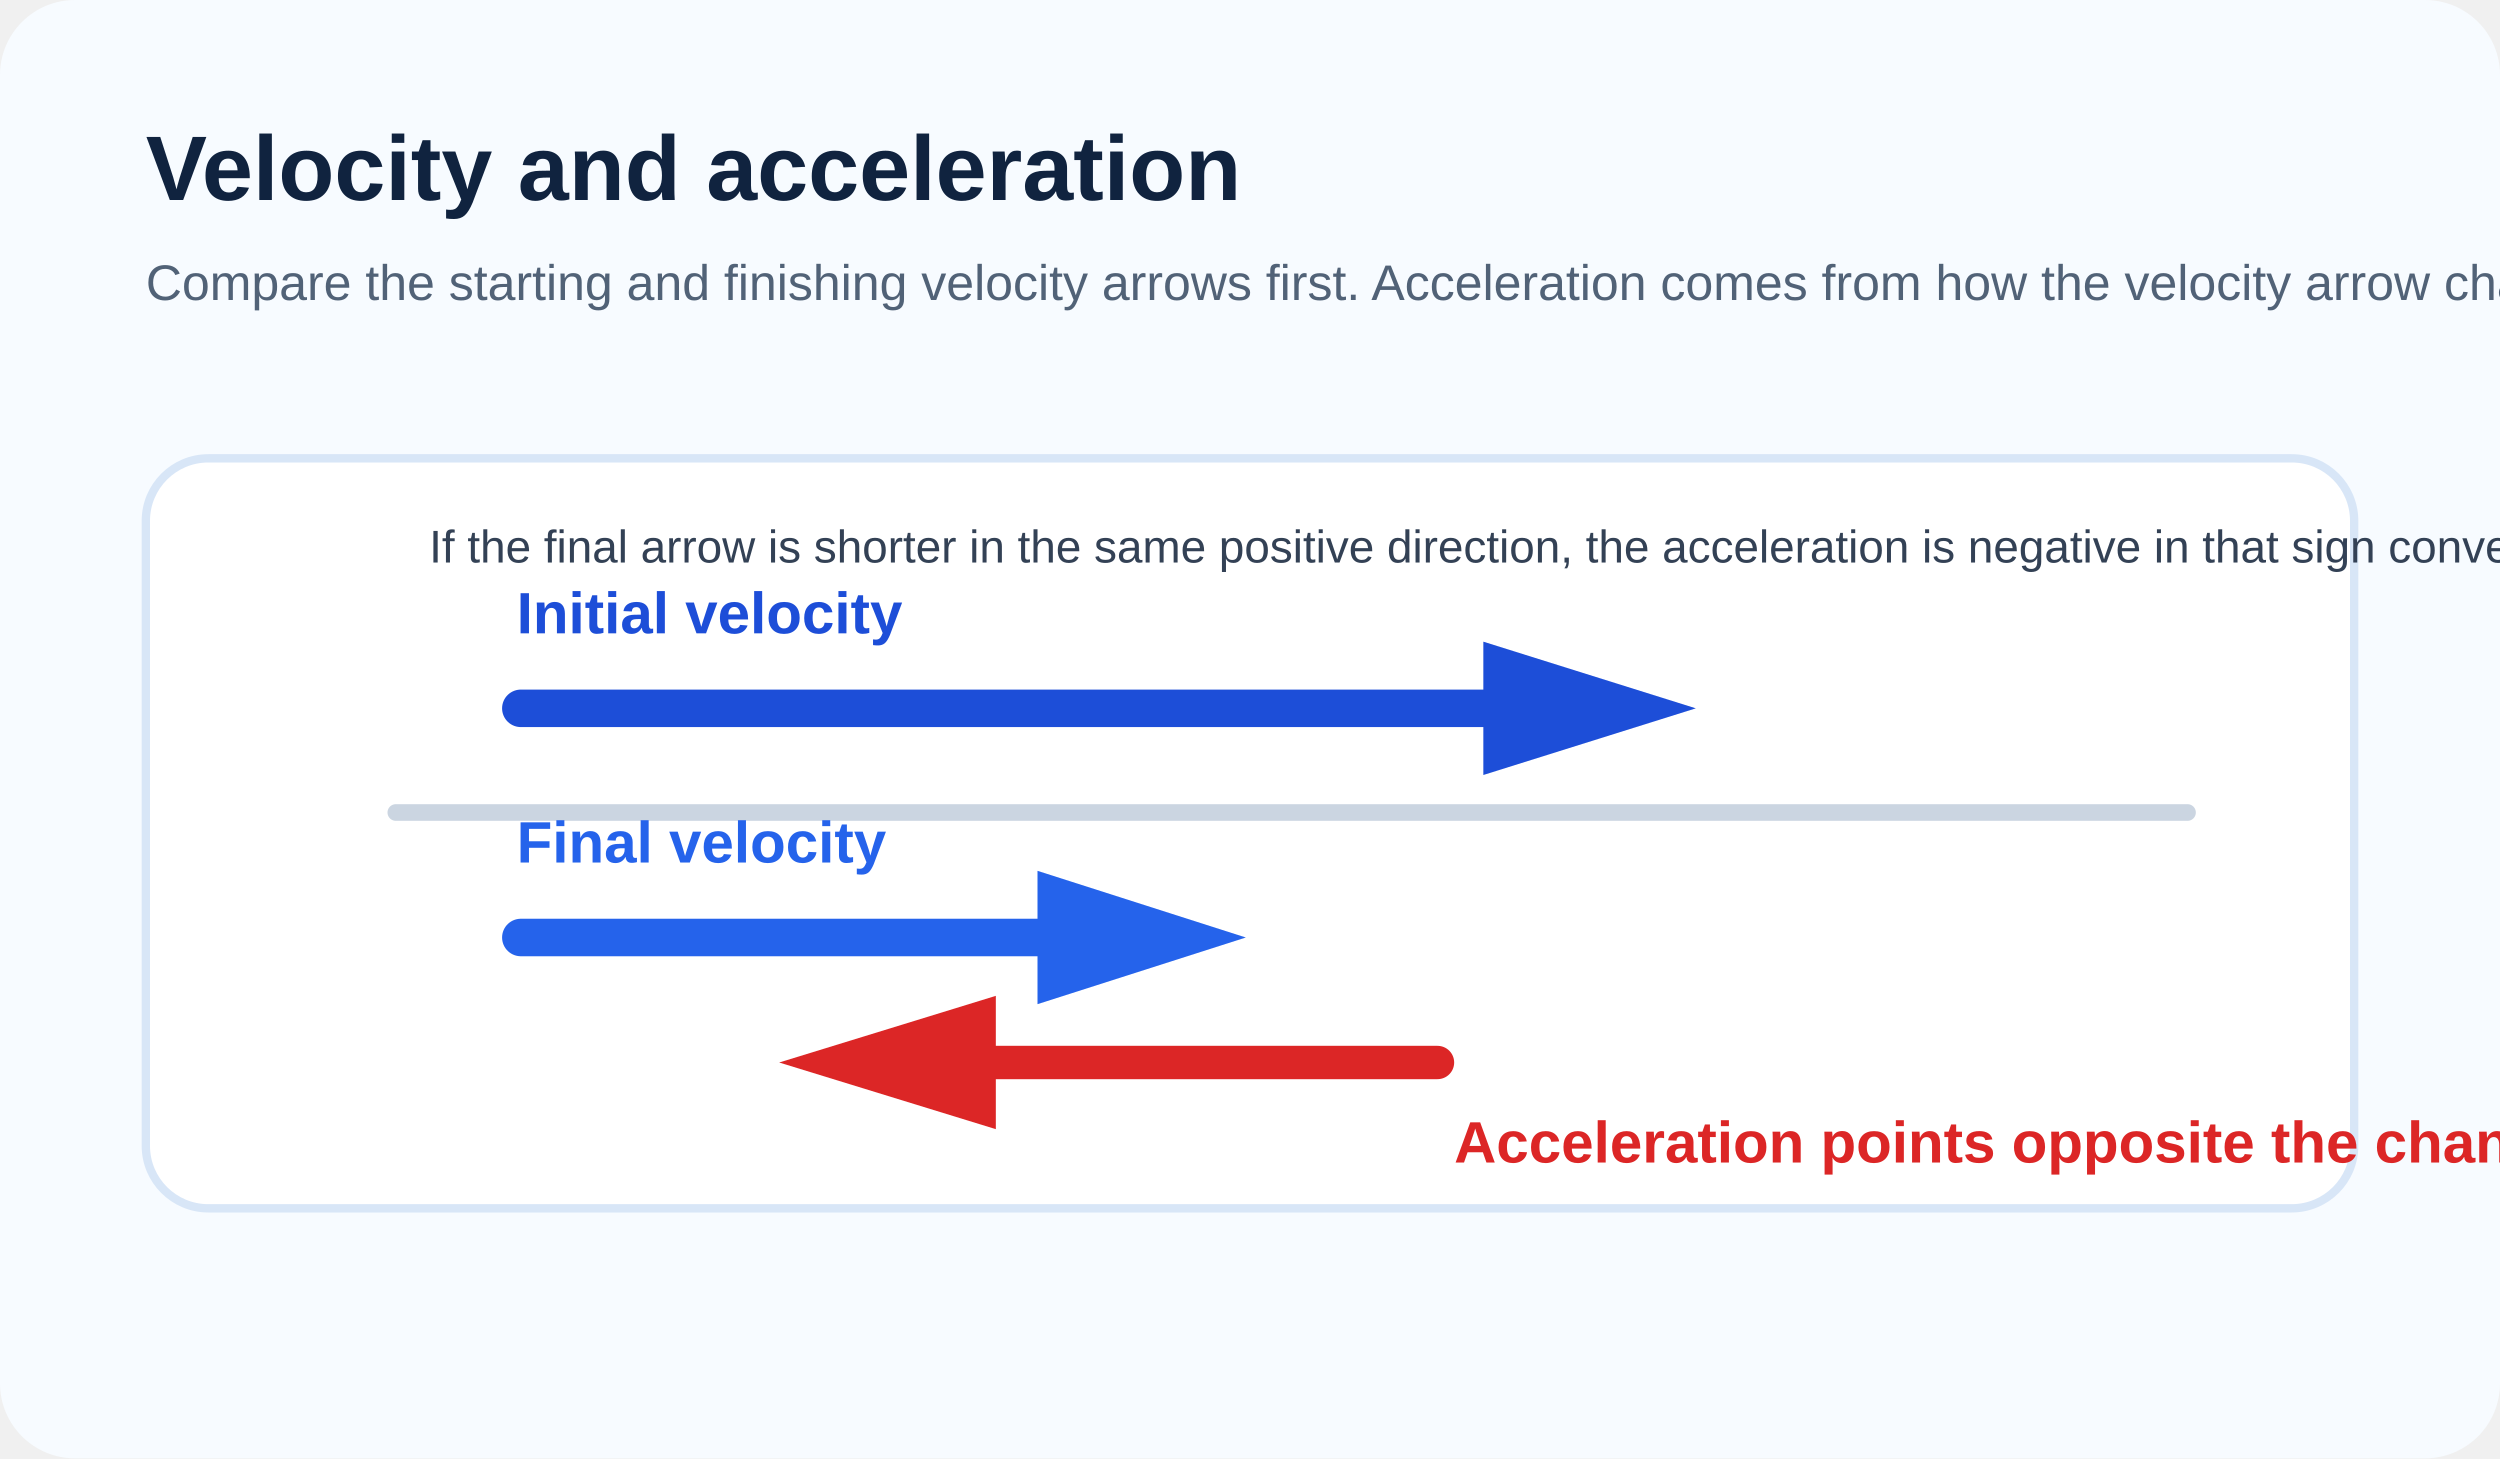
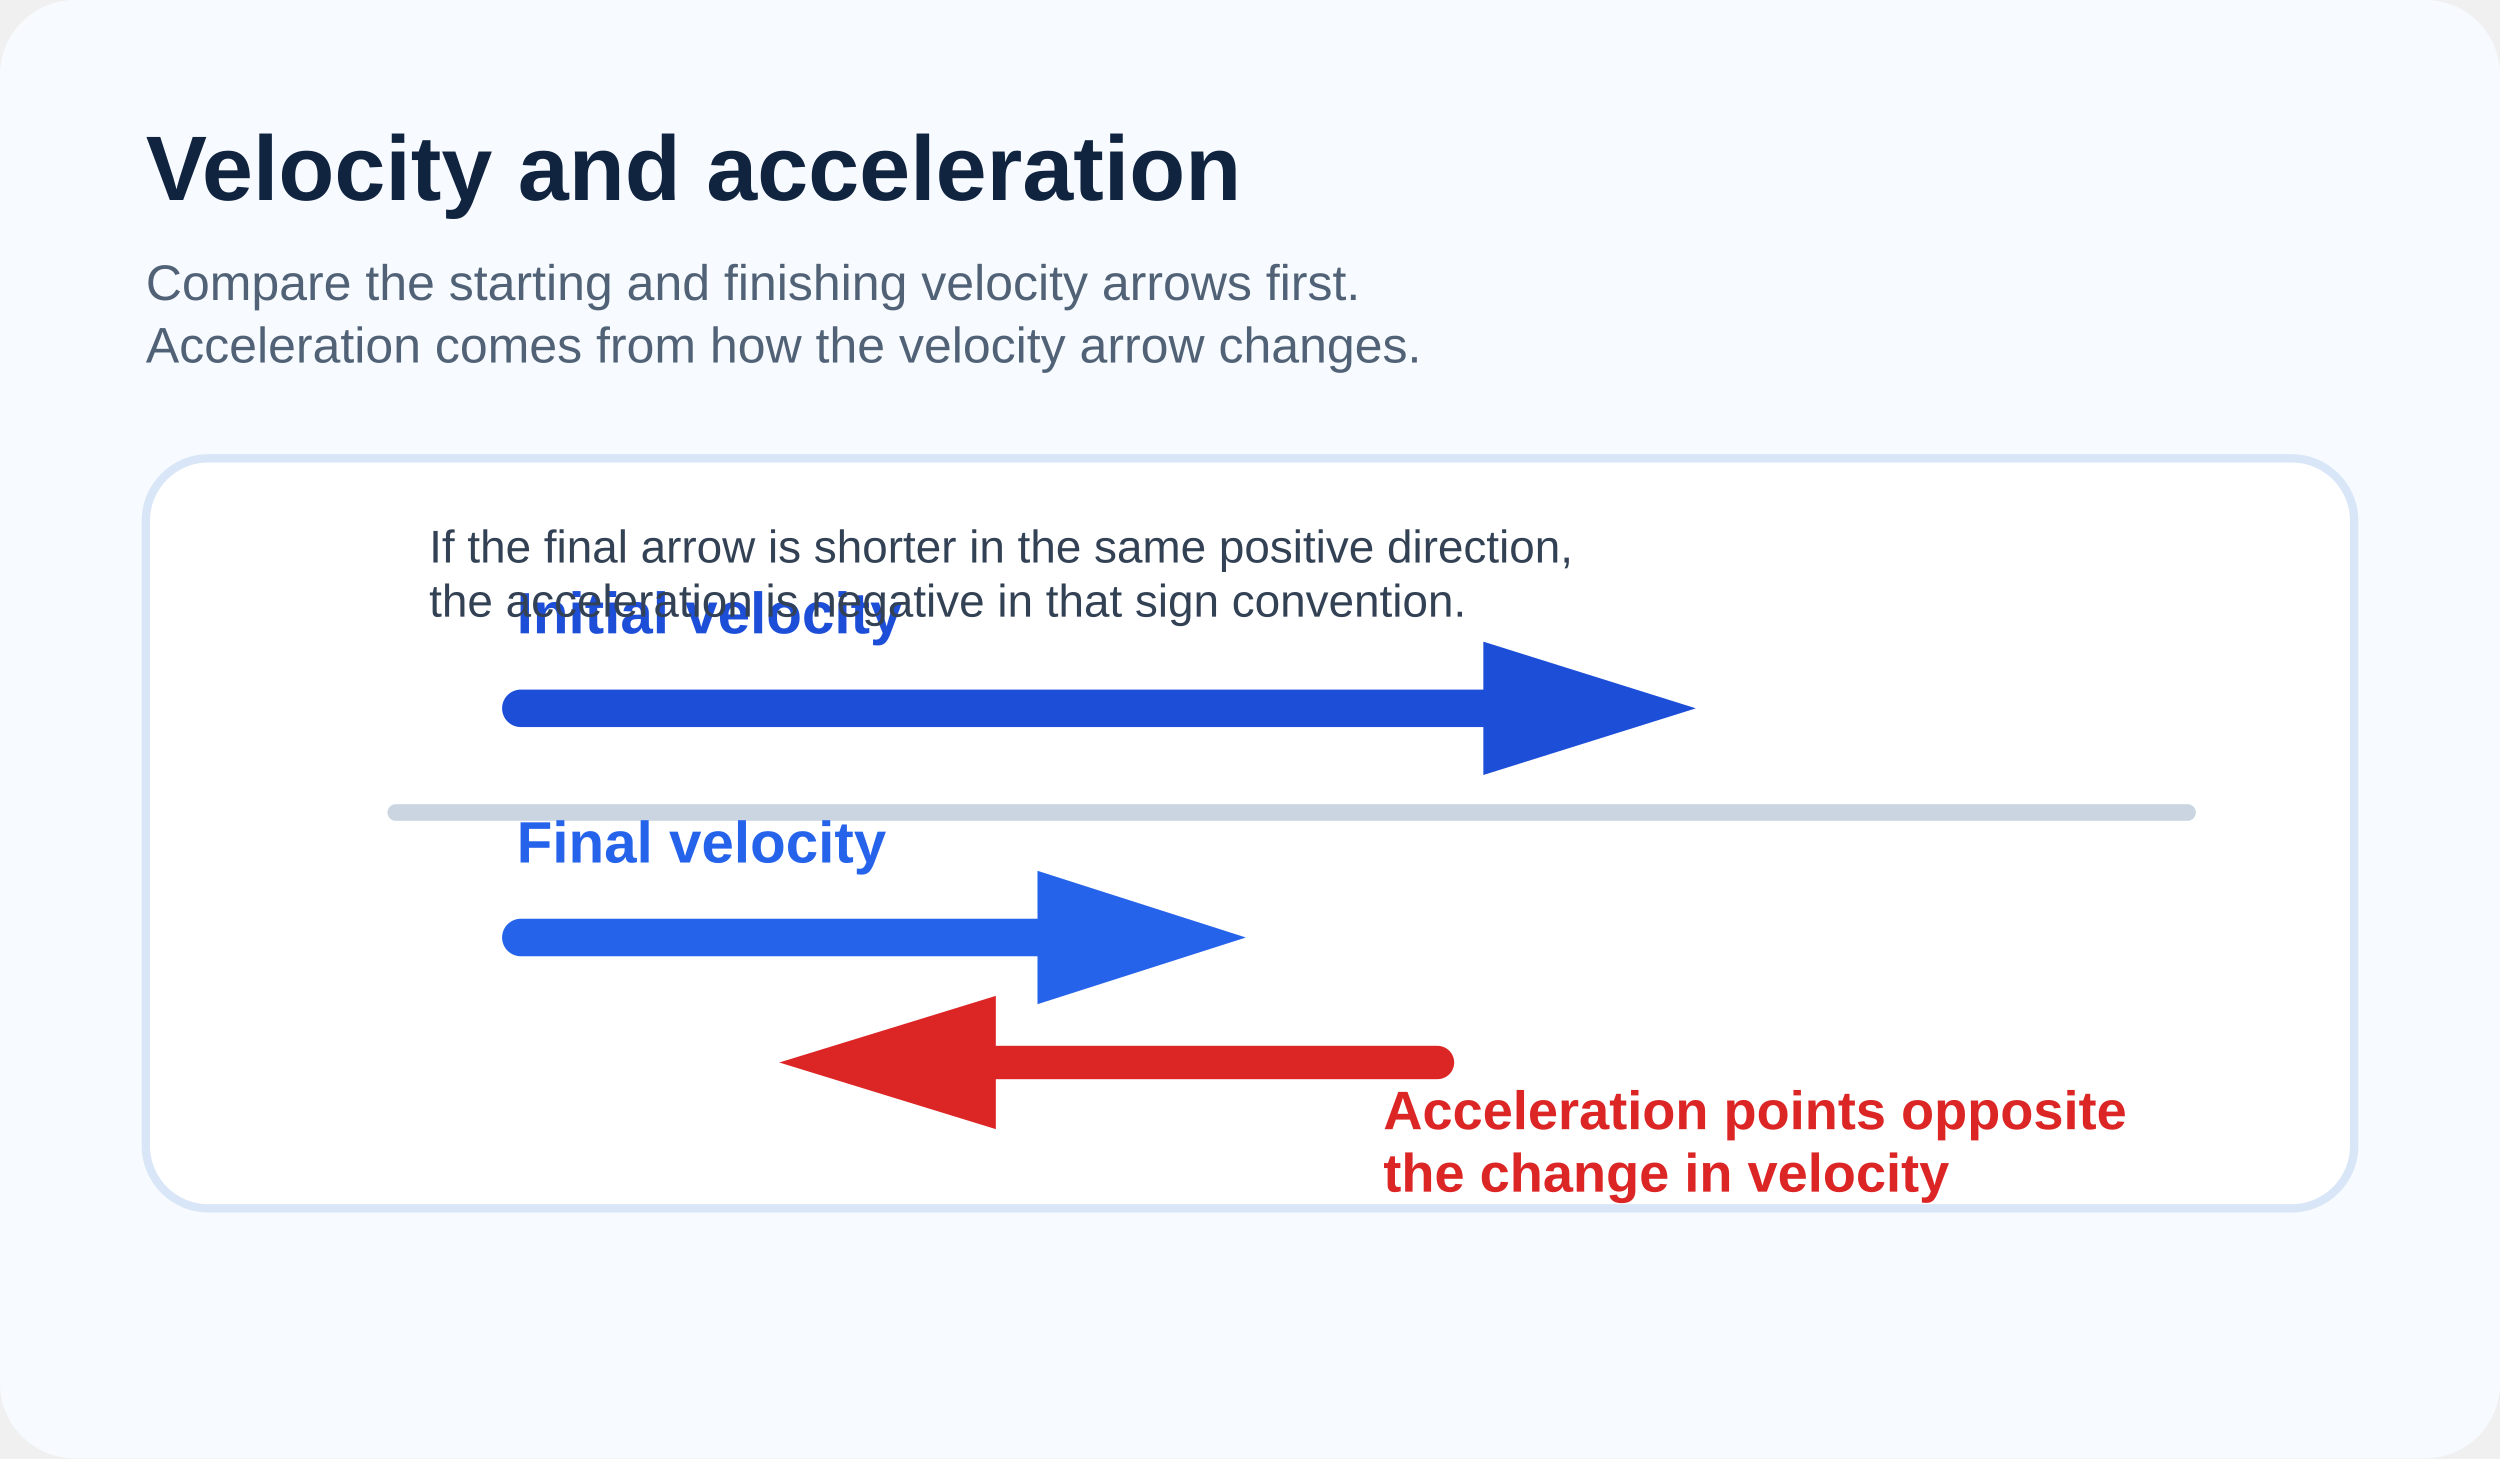
<svg xmlns="http://www.w3.org/2000/svg" viewBox="0 0 1200 700" role="img" aria-labelledby="title desc">
  <rect width="1200" height="700" rx="36" fill="#f7fbff" />
  <text x="70" y="96" font-size="44" font-family="Segoe UI, Arial, sans-serif" font-weight="700" fill="#10233f">Velocity and acceleration</text>
-   <text x="70" y="144" font-size="24" font-family="Segoe UI, Arial, sans-serif" fill="#516277">Compare the starting and finishing velocity arrows first. Acceleration comes from how the velocity arrow changes.</text>
+   <text x="70" y="144" font-size="24" font-family="Segoe UI, Arial, sans-serif" fill="#516277">
+     <tspan x="70" dy="0">Compare the starting and finishing velocity arrows first.</tspan>
+     <tspan x="70" dy="30">Acceleration comes from how the velocity arrow changes.</tspan>
+   </text>
  <g transform="translate(70 220)">
    <rect width="1060" height="360" rx="30" fill="#ffffff" stroke="#d8e6f7" stroke-width="4" />
    <path d="M120 170 H980" stroke="#cbd5e1" stroke-width="8" stroke-linecap="round" />
    <path d="M180 120 H700" stroke="#1d4ed8" stroke-width="18" stroke-linecap="round" />
    <path d="M642 88 L744 120 L642 152" fill="#1d4ed8" />
    <path d="M180 230 H480" stroke="#2563eb" stroke-width="18" stroke-linecap="round" />
    <path d="M428 198 L528 230 L428 262" fill="#2563eb" />
    <path d="M620 290 H360" stroke="#dc2626" stroke-width="16" stroke-linecap="round" />
    <path d="M408 258 L304 290 L408 322" fill="#dc2626" />
    <text x="178" y="84" font-size="28" font-family="Segoe UI, Arial, sans-serif" font-weight="700" fill="#1d4ed8">Initial velocity</text>
    <text x="178" y="194" font-size="28" font-family="Segoe UI, Arial, sans-serif" font-weight="700" fill="#2563eb">Final velocity</text>
-     <text x="628" y="338" font-size="28" font-family="Segoe UI, Arial, sans-serif" font-weight="700" fill="#dc2626">Acceleration points opposite the change</text>
-     <text x="136" y="50" font-size="22" font-family="Segoe UI, Arial, sans-serif" fill="#334155">If the final arrow is shorter in the same positive direction, the acceleration is negative in that sign convention.</text>
+     <text x="594" y="322" font-size="26" font-family="Segoe UI, Arial, sans-serif" font-weight="700" fill="#dc2626">
+       <tspan x="594" dy="0">Acceleration points opposite</tspan>
+       <tspan x="594" dy="30">the change in velocity</tspan>
+     </text>
+     <text x="136" y="50" font-size="22" font-family="Segoe UI, Arial, sans-serif" fill="#334155">
+       <tspan x="136" dy="0">If the final arrow is shorter in the same positive direction,</tspan>
+       <tspan x="136" dy="26">the acceleration is negative in that sign convention.</tspan>
+     </text>
  </g>
</svg>
